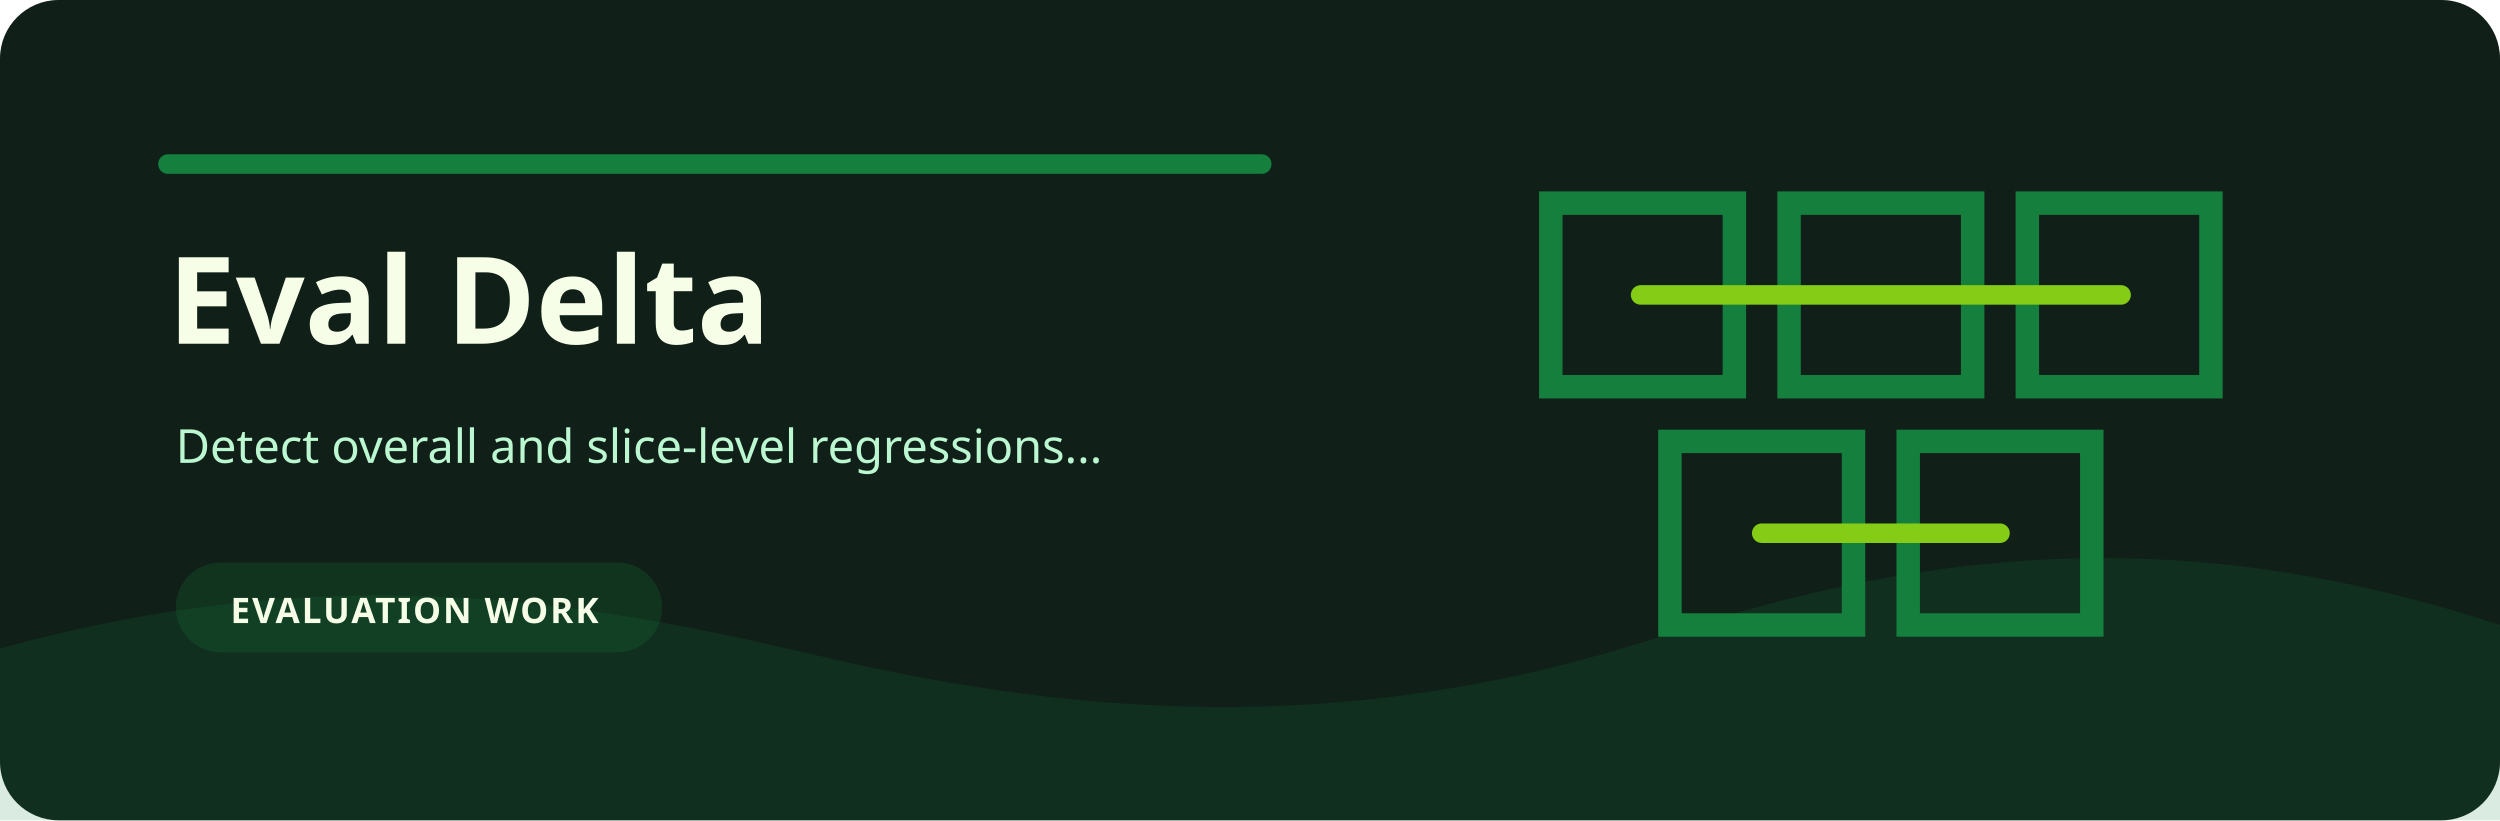
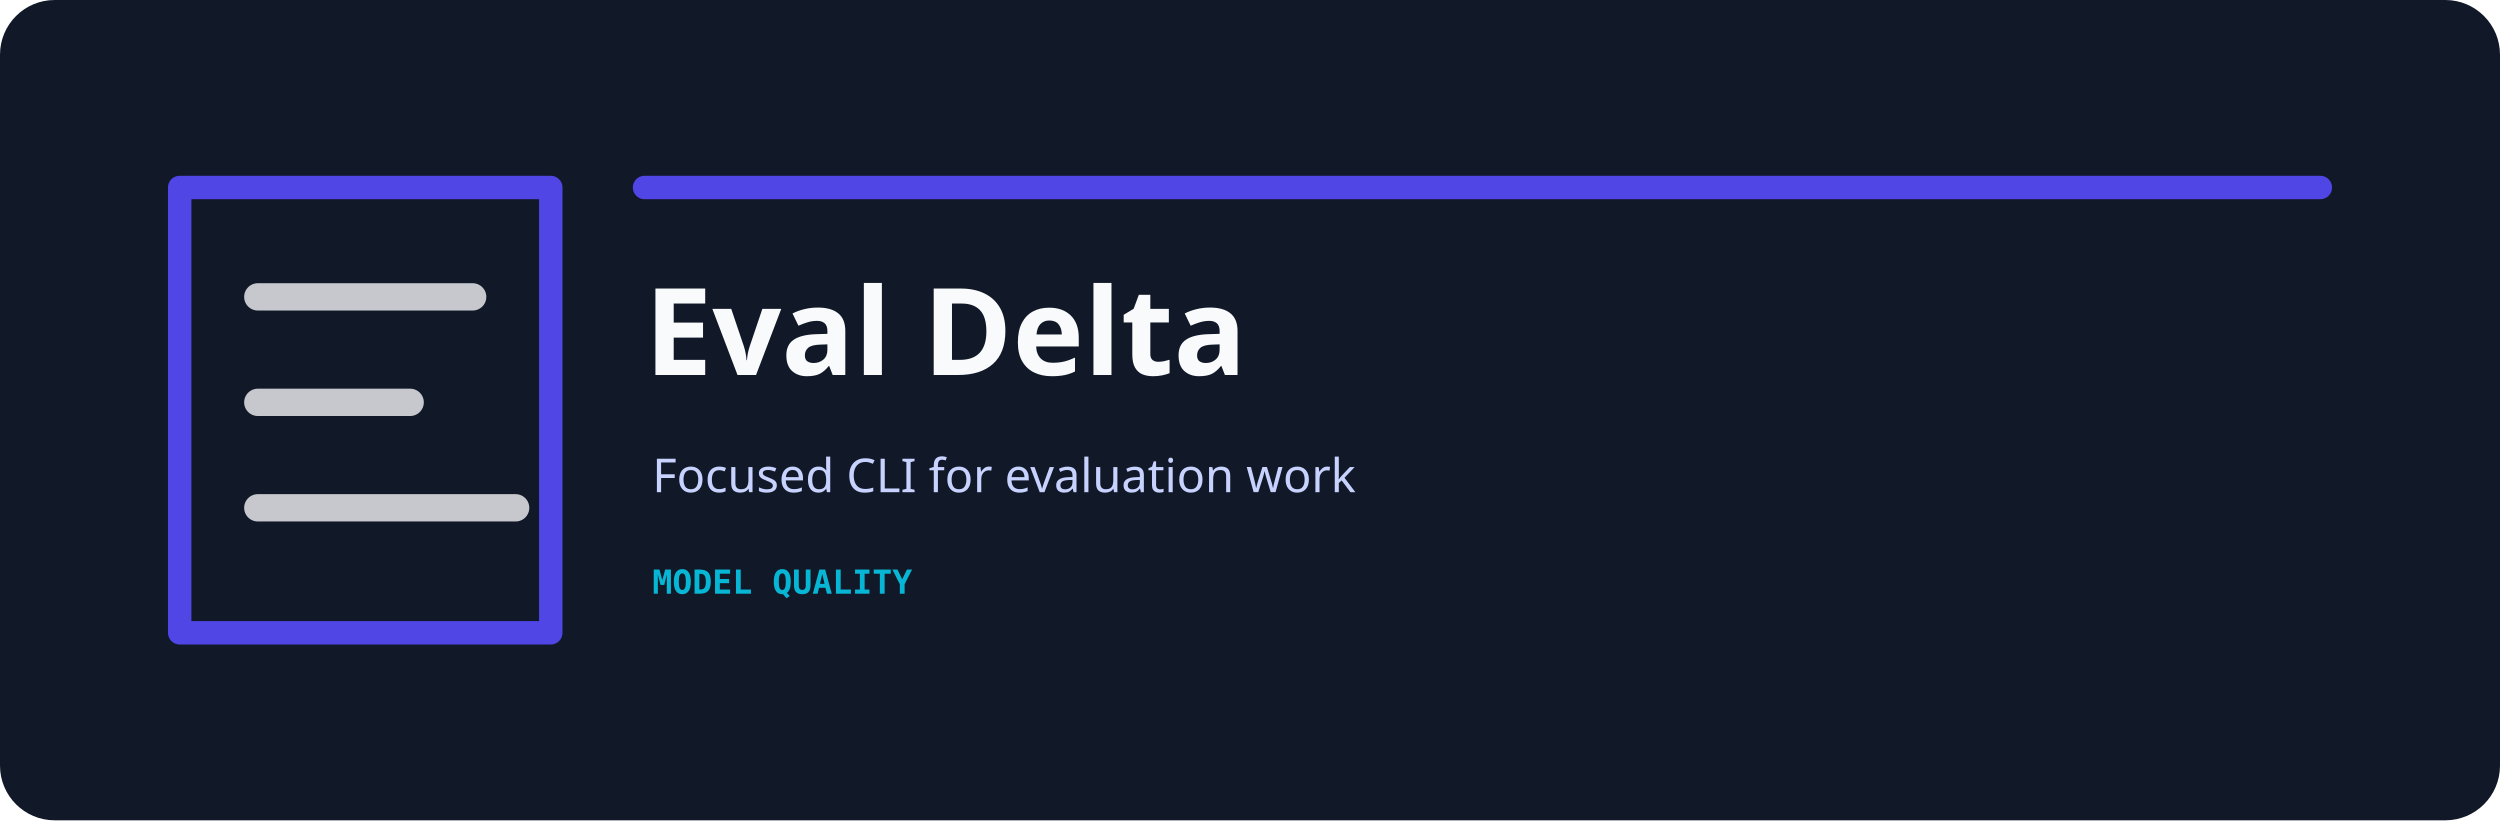
- <svg xmlns="http://www.w3.org/2000/svg" width="1280" height="420" viewBox="0 0 1280 420" fill="none" role="img" aria-label="Eval Delta project cover">
-   <rect width="1280" height="420" rx="30" fill="#102018" />
-   <path d="M0 332C168 286 293 306 420 336C560 369 699 376 853 325C1018 270 1148 277 1280 320V420H0V332Z" fill="#15803d" opacity=".16" />
-   <path d="M86 84h560" stroke="#15803d" stroke-width="10" stroke-linecap="round" />
-   <text x="86" y="176" fill="#f7fee7" font-family="IBM Plex Sans, ui-sans-serif, system-ui" font-size="62" font-weight="800">Eval Delta</text>
-   <text x="90" y="237" fill="#bbf7d0" font-family="IBM Plex Sans, ui-sans-serif, system-ui" font-size="24" font-weight="500">Detect overall and slice-level regressions...</text>
-   <rect x="90" y="288" width="249" height="46" rx="23" fill="#15803d" opacity=".20" />
-   <text x="118" y="319" fill="#f7fee7" font-family="IBM Plex Sans, ui-sans-serif, system-ui" font-size="18" font-weight="800" letter-spacing="1">EVALUATION WORK</text>
-   <path d="M794 104h94v94h-94zM916 104h94v94h-94zM1038 104h94v94h-94zM855 226h94v94h-94zM977 226h94v94h-94z" fill="none" stroke="#15803d" stroke-width="12" />
-   <path d="M840 151h246M902 273h122" stroke="#84cc16" stroke-width="10" stroke-linecap="round" />
+ <svg xmlns="http://www.w3.org/2000/svg" width="1280" height="420" viewBox="0 0 1280 420" fill="none" role="img" aria-label="Eval Delta cover">
+   <rect width="1280" height="420" rx="28" fill="#111827" />
+   <path d="M92 96h190v228H92zM330 96h858" stroke="#4f46e5" stroke-width="12" stroke-linecap="round" stroke-linejoin="round" />
+   <path d="M132 152h110M132 206h78M132 260h132" stroke="#f8fafc" stroke-width="14" stroke-linecap="round" opacity=".78" />
+   <text x="330" y="192" fill="#f8fafc" font-family="Plus Jakarta Sans, ui-sans-serif, system-ui" font-size="62" font-weight="850">Eval Delta</text>
+   <text x="334" y="252" fill="#c7d2fe" font-family="Plus Jakarta Sans, ui-sans-serif, system-ui" font-size="24">Focused CLI for evaluation work</text>
+   <text x="334" y="304" fill="#06b6d4" font-family="ui-monospace, SFMono-Regular, Menlo, monospace" font-size="17" font-weight="700">MODEL QUALITY</text>
</svg>
